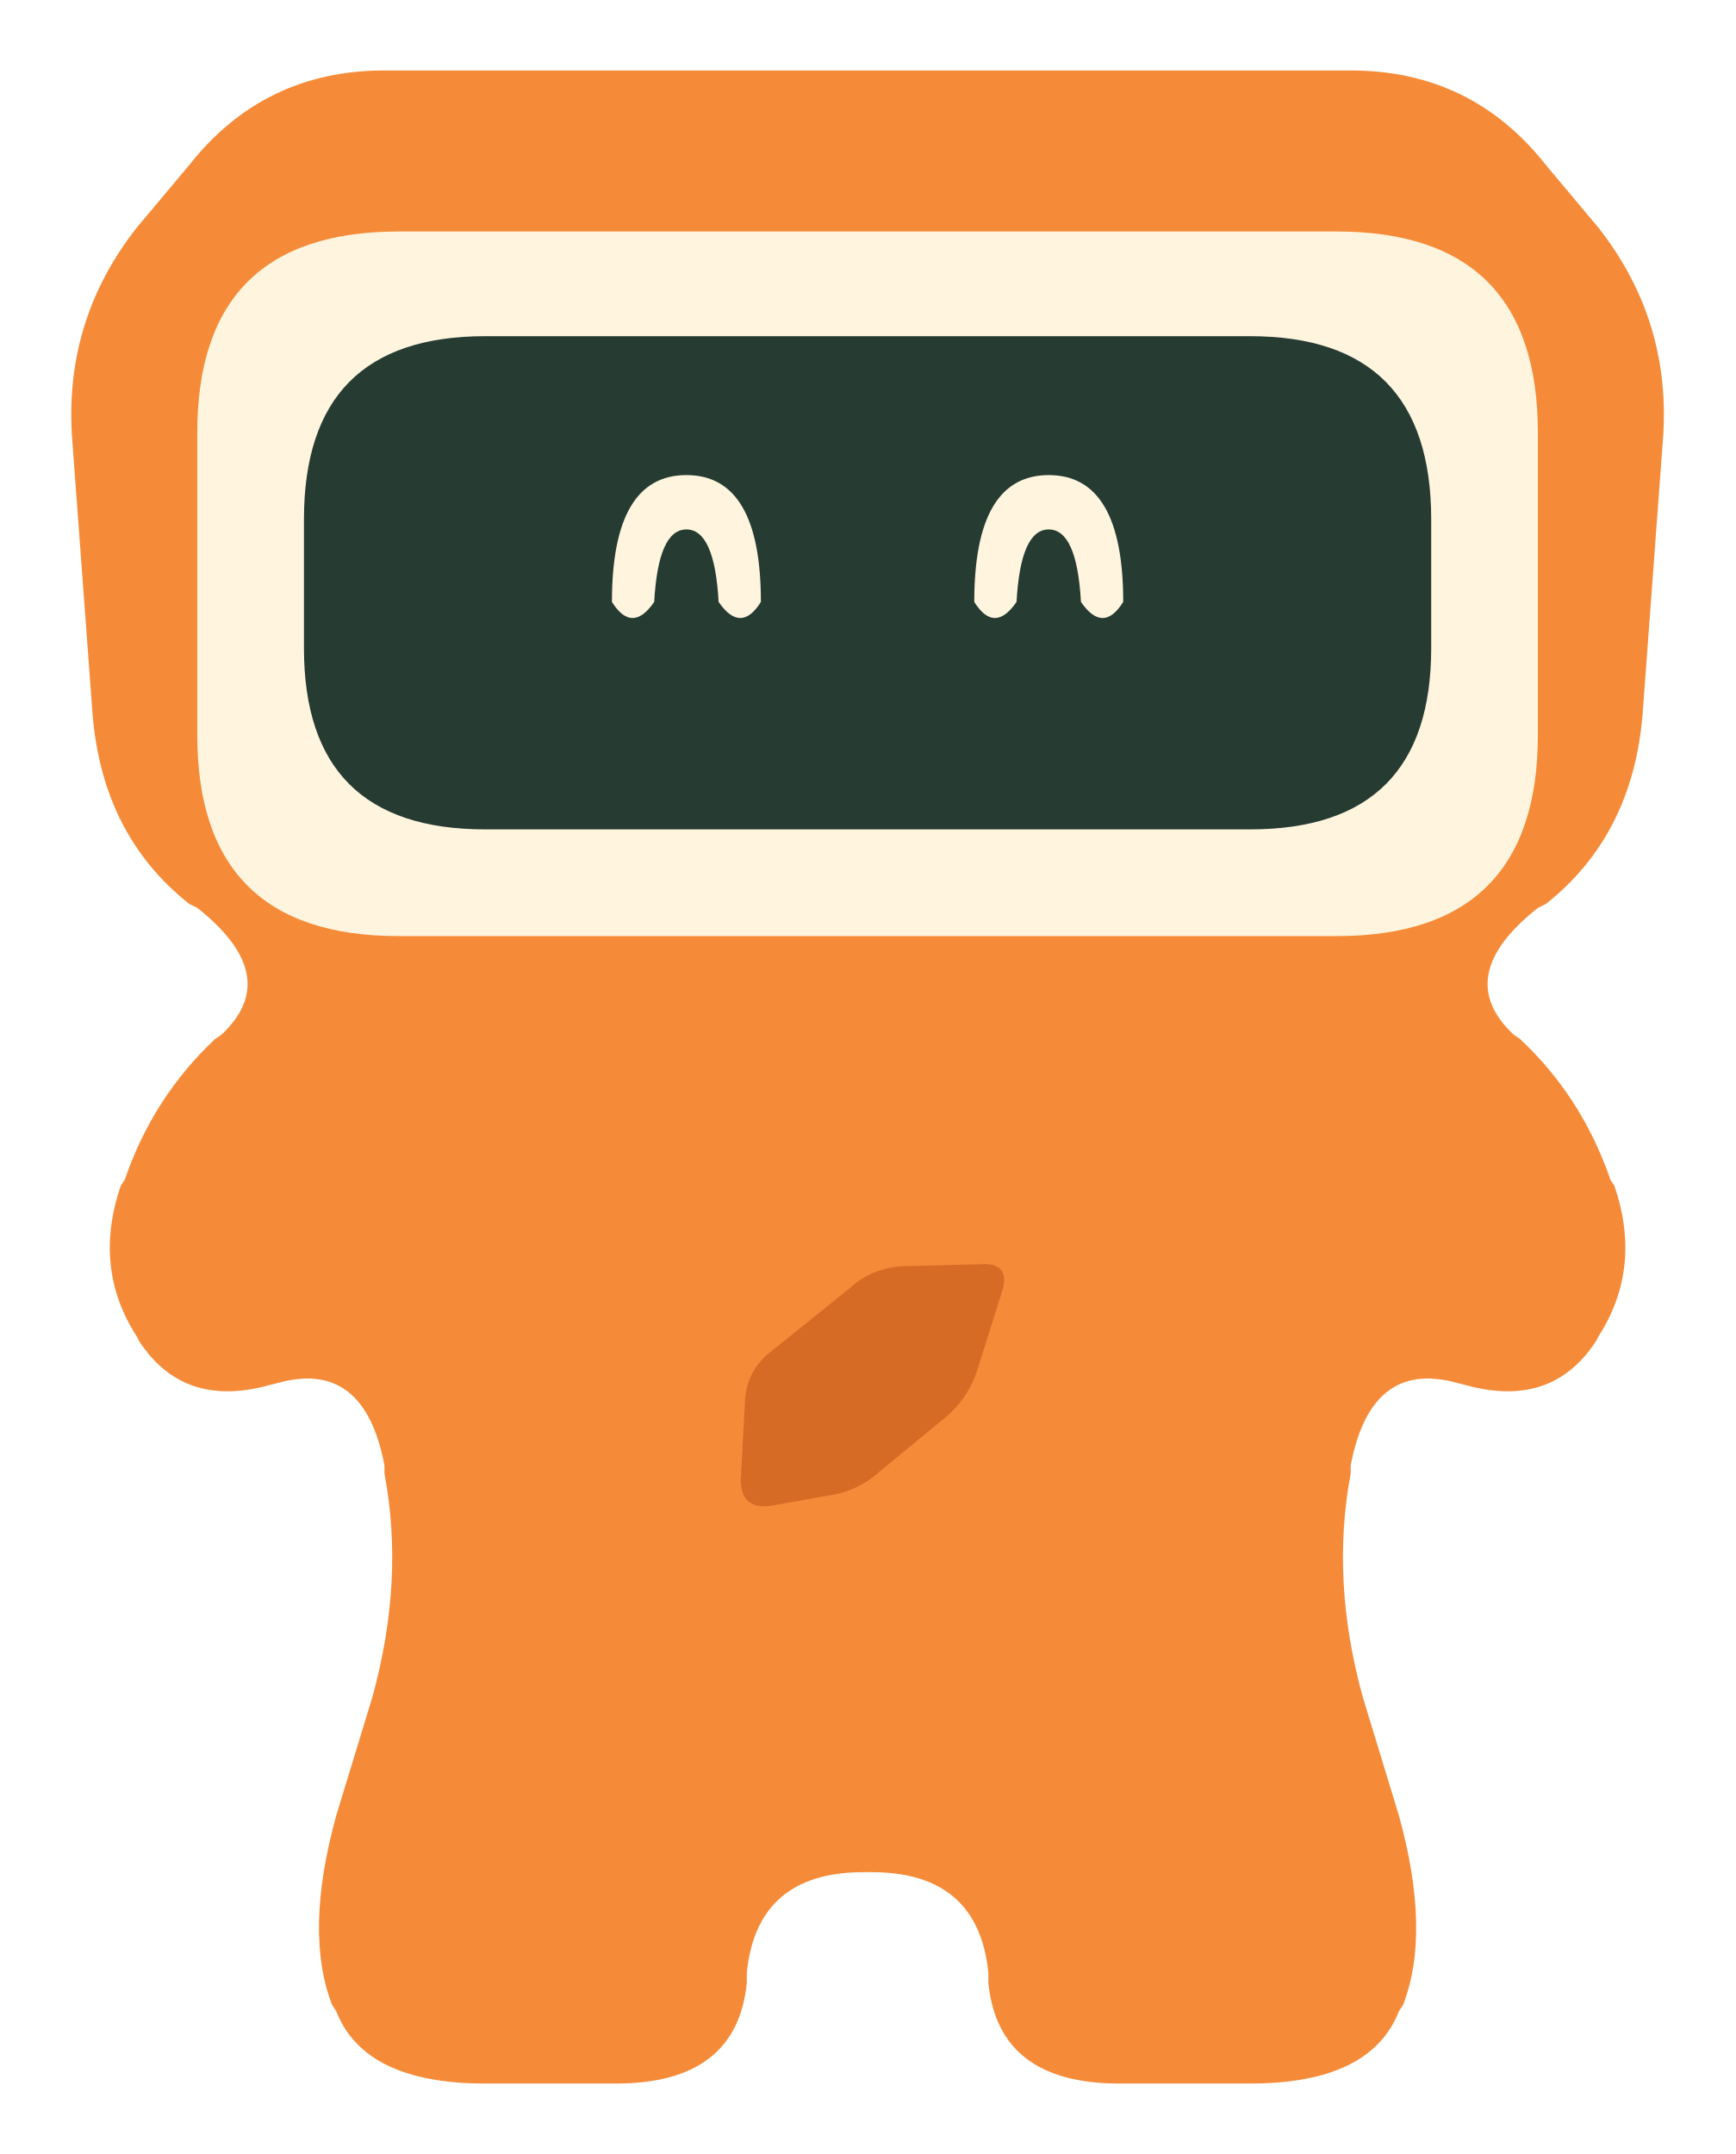
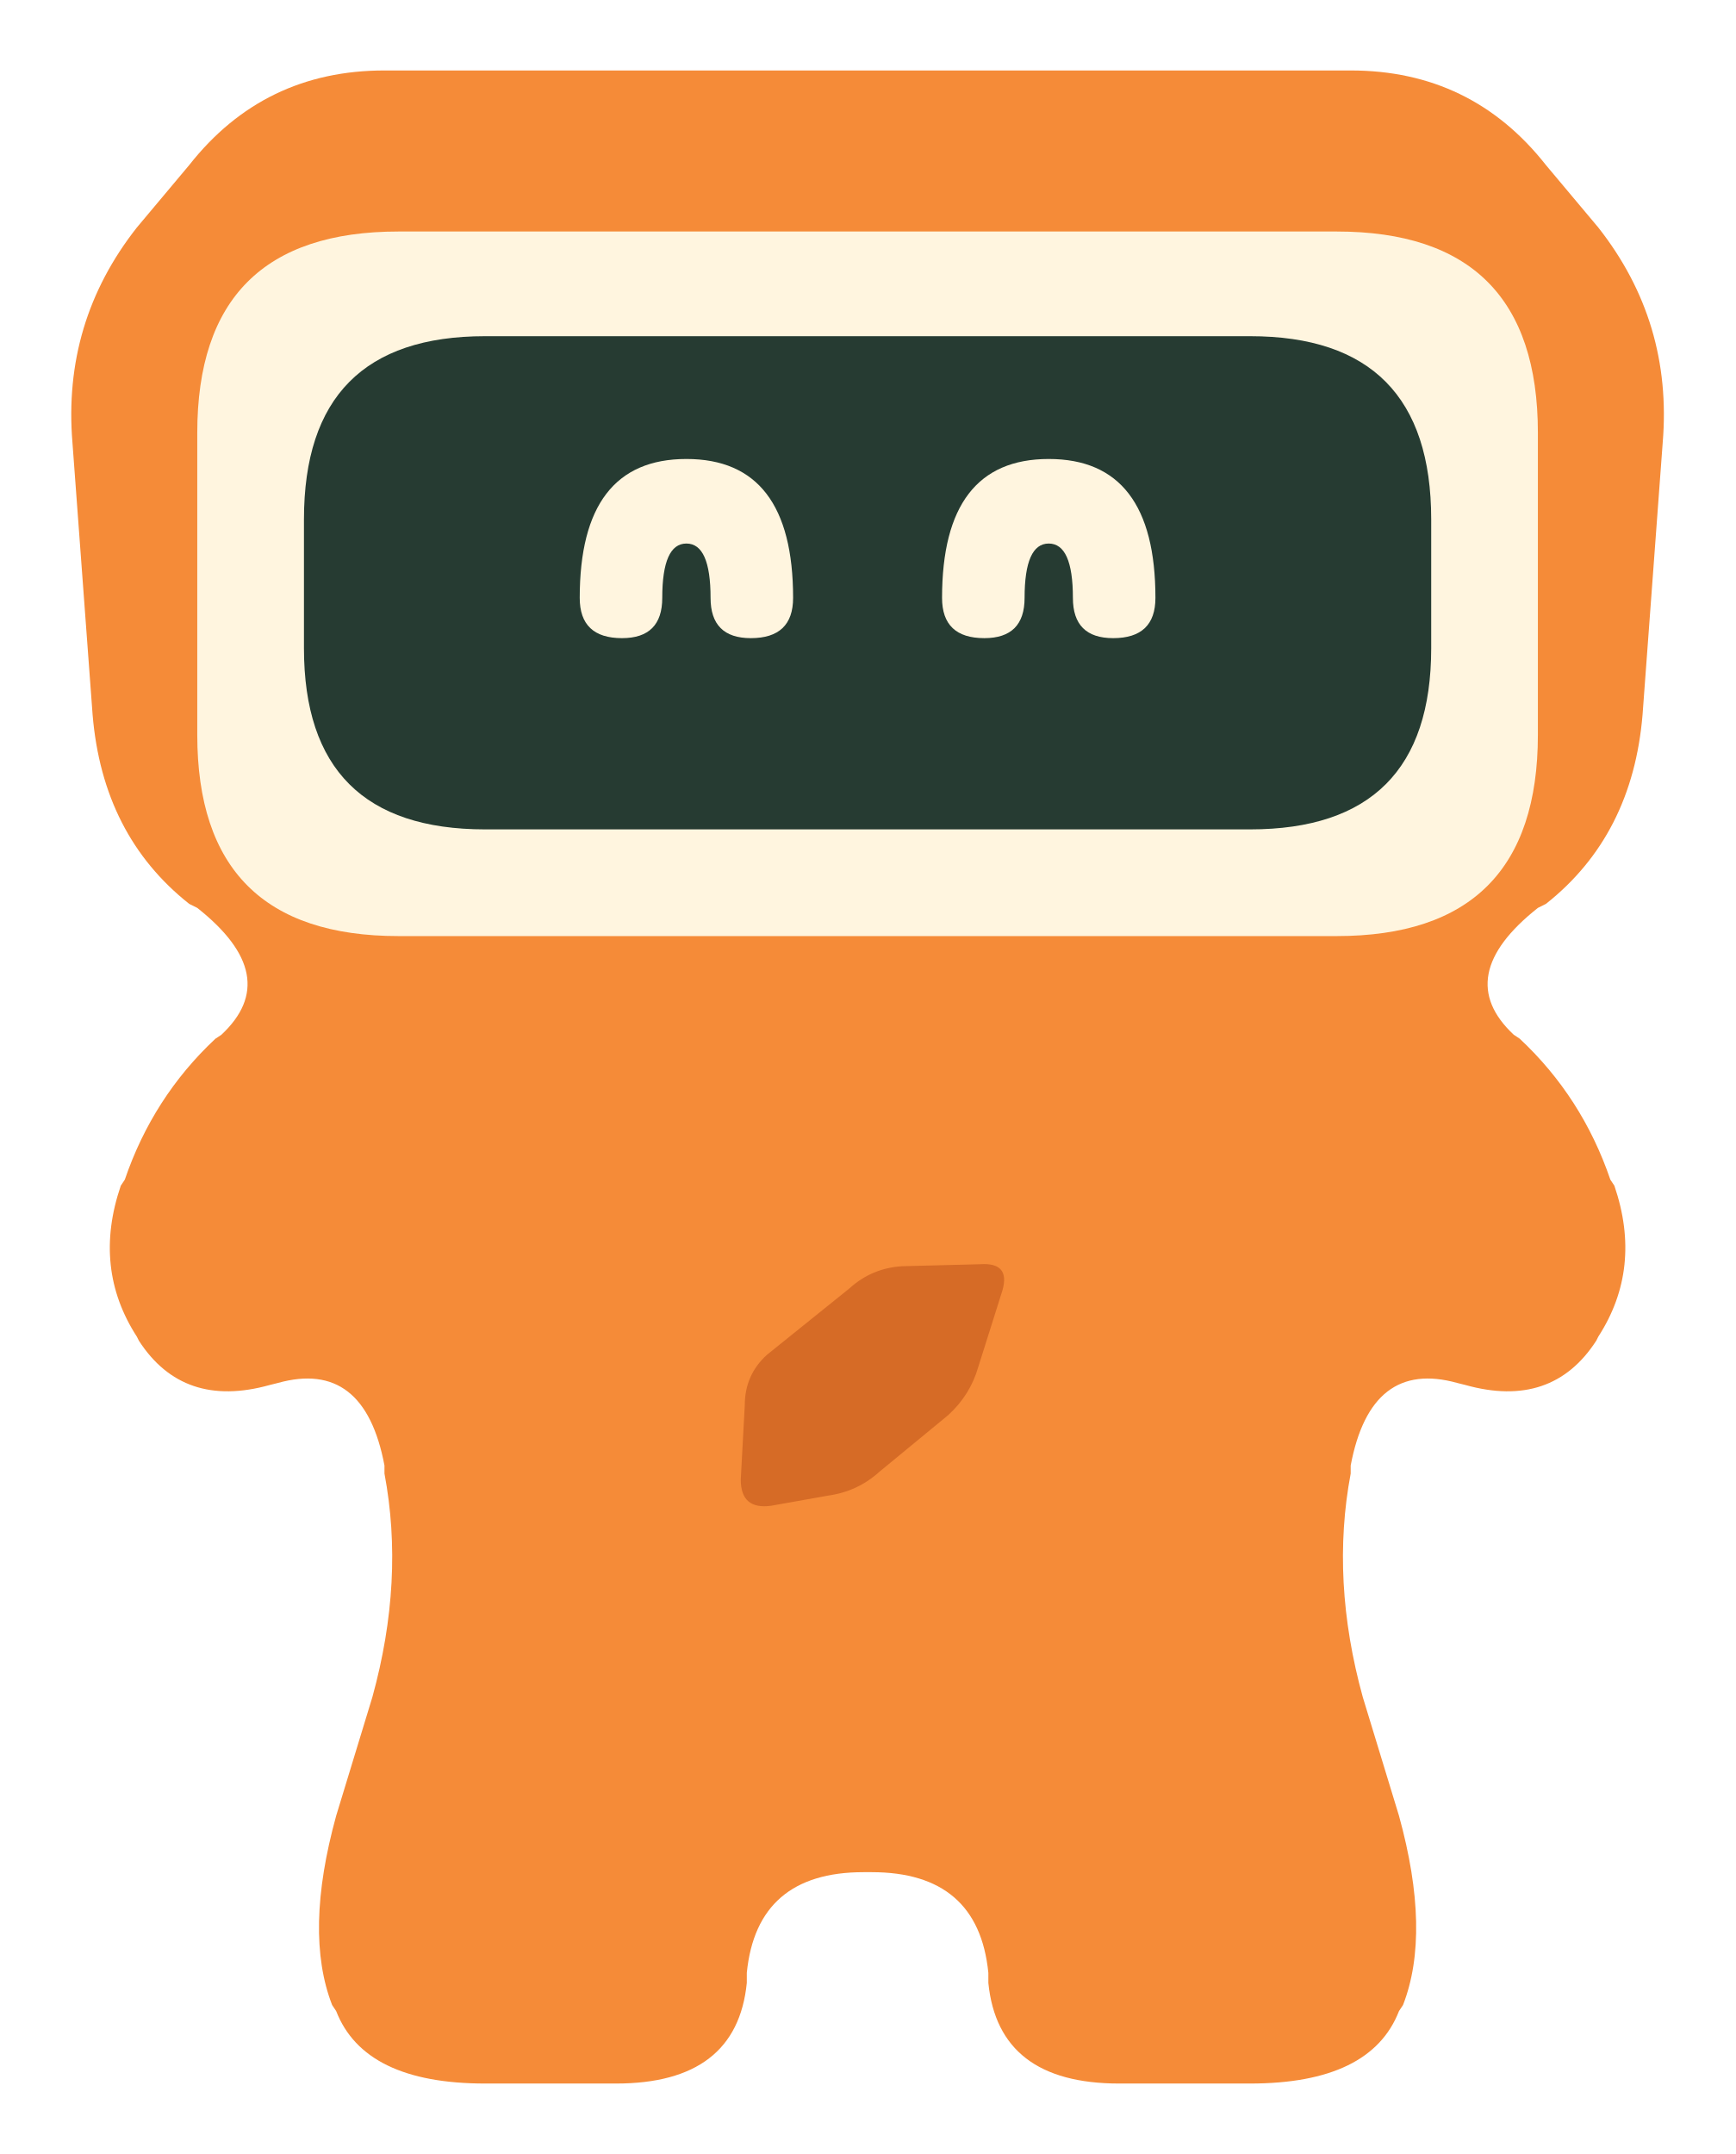
<svg xmlns="http://www.w3.org/2000/svg" viewBox="-0.431 -1.035 0.862 1.07" role="img" aria-label="Sowers scout color graphic">
  <g transform="scale(1,-1)">
    <path d="M -0.264 0.036 Q -0.25 0 -0.19 0 L -0.125 0 Q -0.065 0 -0.06 0.05 L -0.06 0.055 Q -0.055 0.105 -0.002 0.105 L 0.002 0.105 Q 0.055 0.105 0.06 0.055 L 0.06 0.05 Q 0.065 0 0.125 0 L 0.19 0 Q 0.25 0 0.264 0.036 L 0.266 0.039 Q 0.28 0.075 0.264 0.133 L 0.246 0.192 Q 0.23 0.25 0.24 0.303 L 0.24 0.307 Q 0.25 0.36 0.293 0.348 L 0.297 0.347 Q 0.34 0.335 0.362 0.369 L 0.363 0.371 Q 0.385 0.405 0.371 0.446 L 0.369 0.449 Q 0.355 0.49 0.324 0.519 L 0.321 0.521 Q 0.29 0.55 0.333 0.584 L 0.337 0.586 Q 0.38 0.62 0.385 0.68 L 0.395 0.815 Q 0.4 0.875 0.363 0.922 L 0.337 0.953 Q 0.3 1 0.24 1 L -0.24 1 Q -0.3 1 -0.337 0.953 L -0.363 0.922 Q -0.4 0.875 -0.395 0.815 L -0.385 0.68 Q -0.38 0.62 -0.337 0.586 L -0.333 0.584 Q -0.29 0.55 -0.321 0.521 L -0.324 0.519 Q -0.355 0.49 -0.369 0.449 L -0.371 0.446 Q -0.385 0.405 -0.363 0.371 L -0.362 0.369 Q -0.34 0.335 -0.297 0.347 L -0.293 0.348 Q -0.25 0.36 -0.24 0.307 L -0.24 0.303 Q -0.23 0.25 -0.246 0.192 L -0.264 0.133 Q -0.28 0.075 -0.266 0.039 Z" fill="#f58b38" />
    <path d="M -0.233 0.57 Q -0.333 0.57 -0.333 0.67 L -0.333 0.82 Q -0.333 0.92 -0.233 0.92 L 0.233 0.92 Q 0.333 0.92 0.333 0.82 L 0.333 0.67 Q 0.333 0.57 0.233 0.57 Z" fill="#fff5df" />
    <path d="M -0.19 0.623 Q -0.28 0.623 -0.28 0.713 L -0.28 0.777 Q -0.28 0.868 -0.19 0.868 L 0.19 0.868 Q 0.28 0.868 0.28 0.777 L 0.28 0.713 Q 0.28 0.623 0.19 0.623 Z" fill="#263b32" />
-     <path d="M -0.127 0.736 Q -0.127 0.799 -0.09 0.799 L -0.09 0.799 Q -0.053 0.799 -0.053 0.736 L -0.053 0.736 Q -0.063 0.72 -0.074 0.736 L -0.074 0.736 Q -0.076 0.772 -0.09 0.772 L -0.09 0.772 Q -0.104 0.772 -0.106 0.736 L -0.106 0.736 Q -0.117 0.72 -0.127 0.736 Z" fill="#fff5df" />
-     <path d="M 0.053 0.736 Q 0.053 0.799 0.09 0.799 L 0.09 0.799 Q 0.127 0.799 0.127 0.736 L 0.127 0.736 Q 0.117 0.72 0.106 0.736 L 0.106 0.736 Q 0.104 0.772 0.09 0.772 L 0.09 0.772 Q 0.076 0.772 0.074 0.736 L 0.074 0.736 Q 0.063 0.72 0.053 0.736 Z" fill="#fff5df" />
+     <path d="M -0.143 0.738 Q -0.143 0.807 -0.09 0.807 L -0.09 0.807 Q -0.037 0.807 -0.037 0.738 L -0.037 0.738 Q -0.037 0.718 -0.058 0.718 L -0.058 0.718 Q -0.078 0.718 -0.078 0.738 L -0.078 0.738 Q -0.078 0.765 -0.09 0.765 L -0.09 0.765 Q -0.102 0.765 -0.102 0.738 L -0.102 0.738 Q -0.102 0.718 -0.122 0.718 L -0.122 0.718 Q -0.143 0.718 -0.143 0.738 Z" fill="#fff5df" />
+     <path d="M 0.037 0.738 Q 0.037 0.807 0.09 0.807 L 0.09 0.807 Q 0.143 0.807 0.143 0.738 L 0.143 0.738 Q 0.143 0.718 0.122 0.718 L 0.122 0.718 Q 0.102 0.718 0.102 0.738 L 0.102 0.738 Q 0.102 0.765 0.09 0.765 L 0.09 0.765 Q 0.078 0.765 0.078 0.738 L 0.078 0.738 Q 0.078 0.718 0.058 0.718 L 0.058 0.718 Q 0.037 0.718 0.037 0.738 Z" fill="#fff5df" />
    <path d="M -0.048 0.287 Q -0.063 0.285 -0.063 0.3 L -0.061 0.337 Q -0.061 0.352 -0.05 0.362 L -0.009 0.395 Q 0.002 0.405 0.017 0.406 L 0.056 0.407 Q 0.071 0.408 0.067 0.394 L 0.055 0.356 Q 0.051 0.342 0.04 0.332 L 0.006 0.304 Q -0.005 0.294 -0.02 0.292 Z" fill="#d66b26" />
  </g>
</svg>
